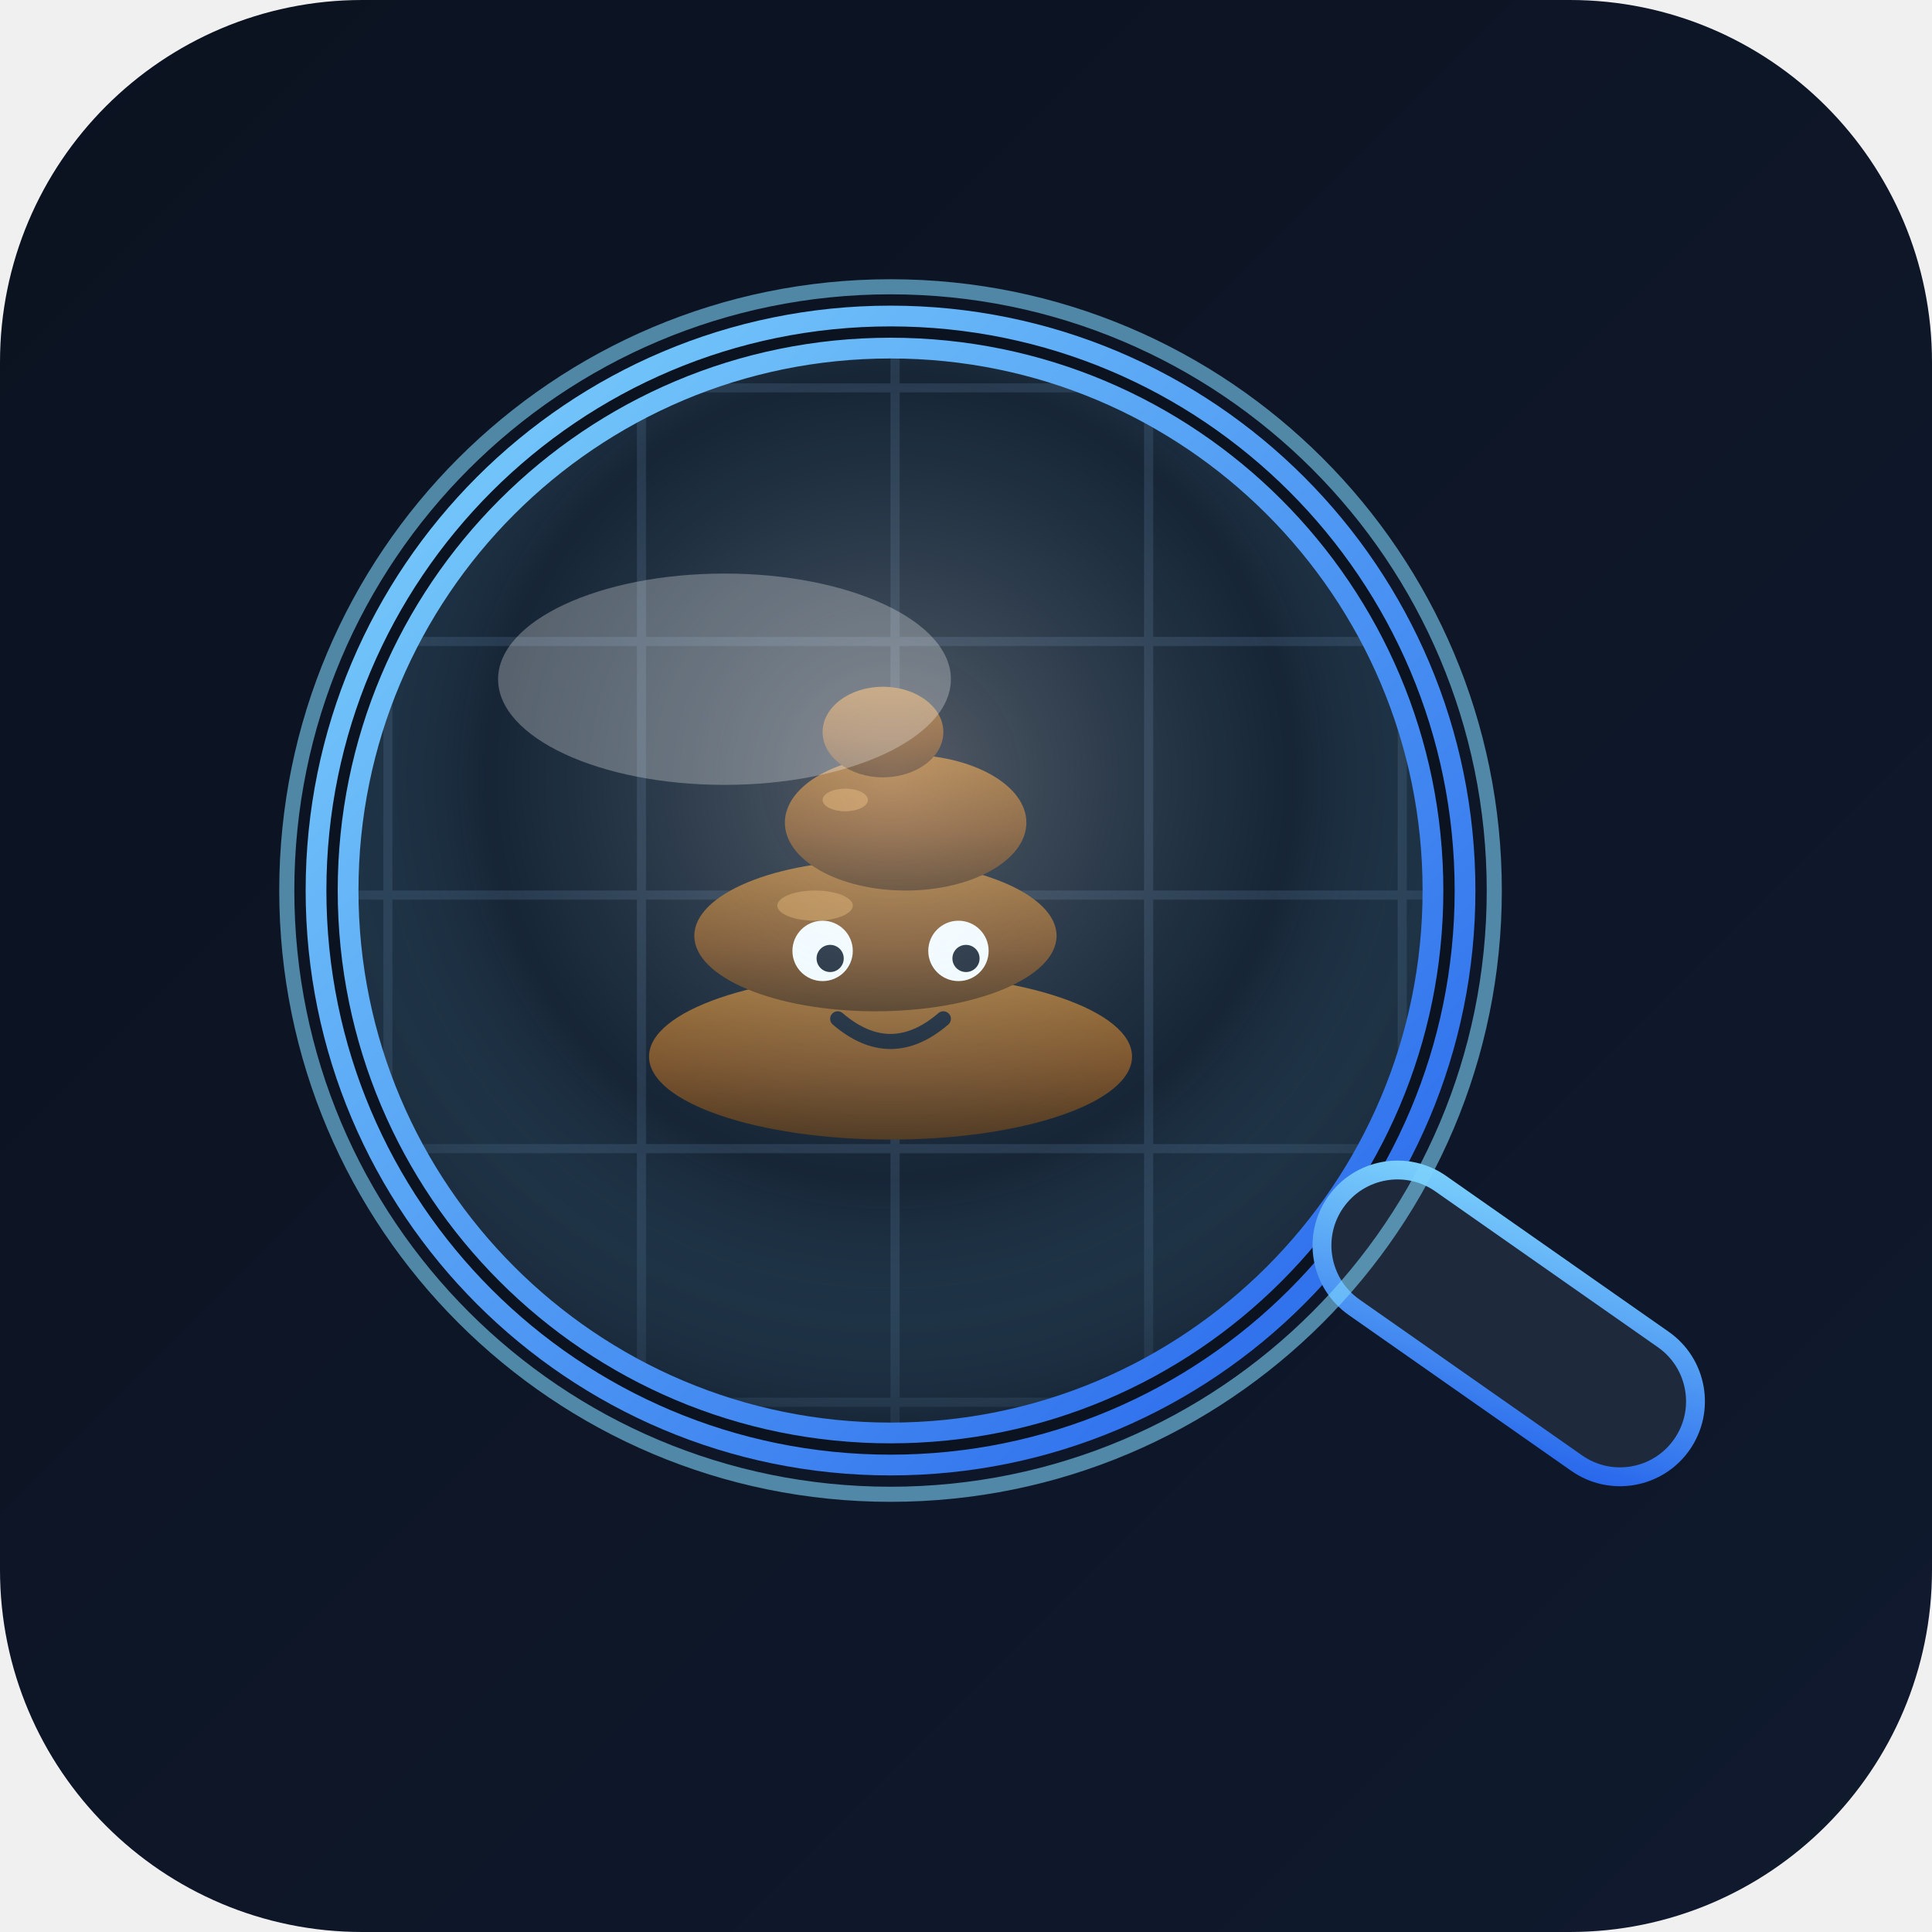
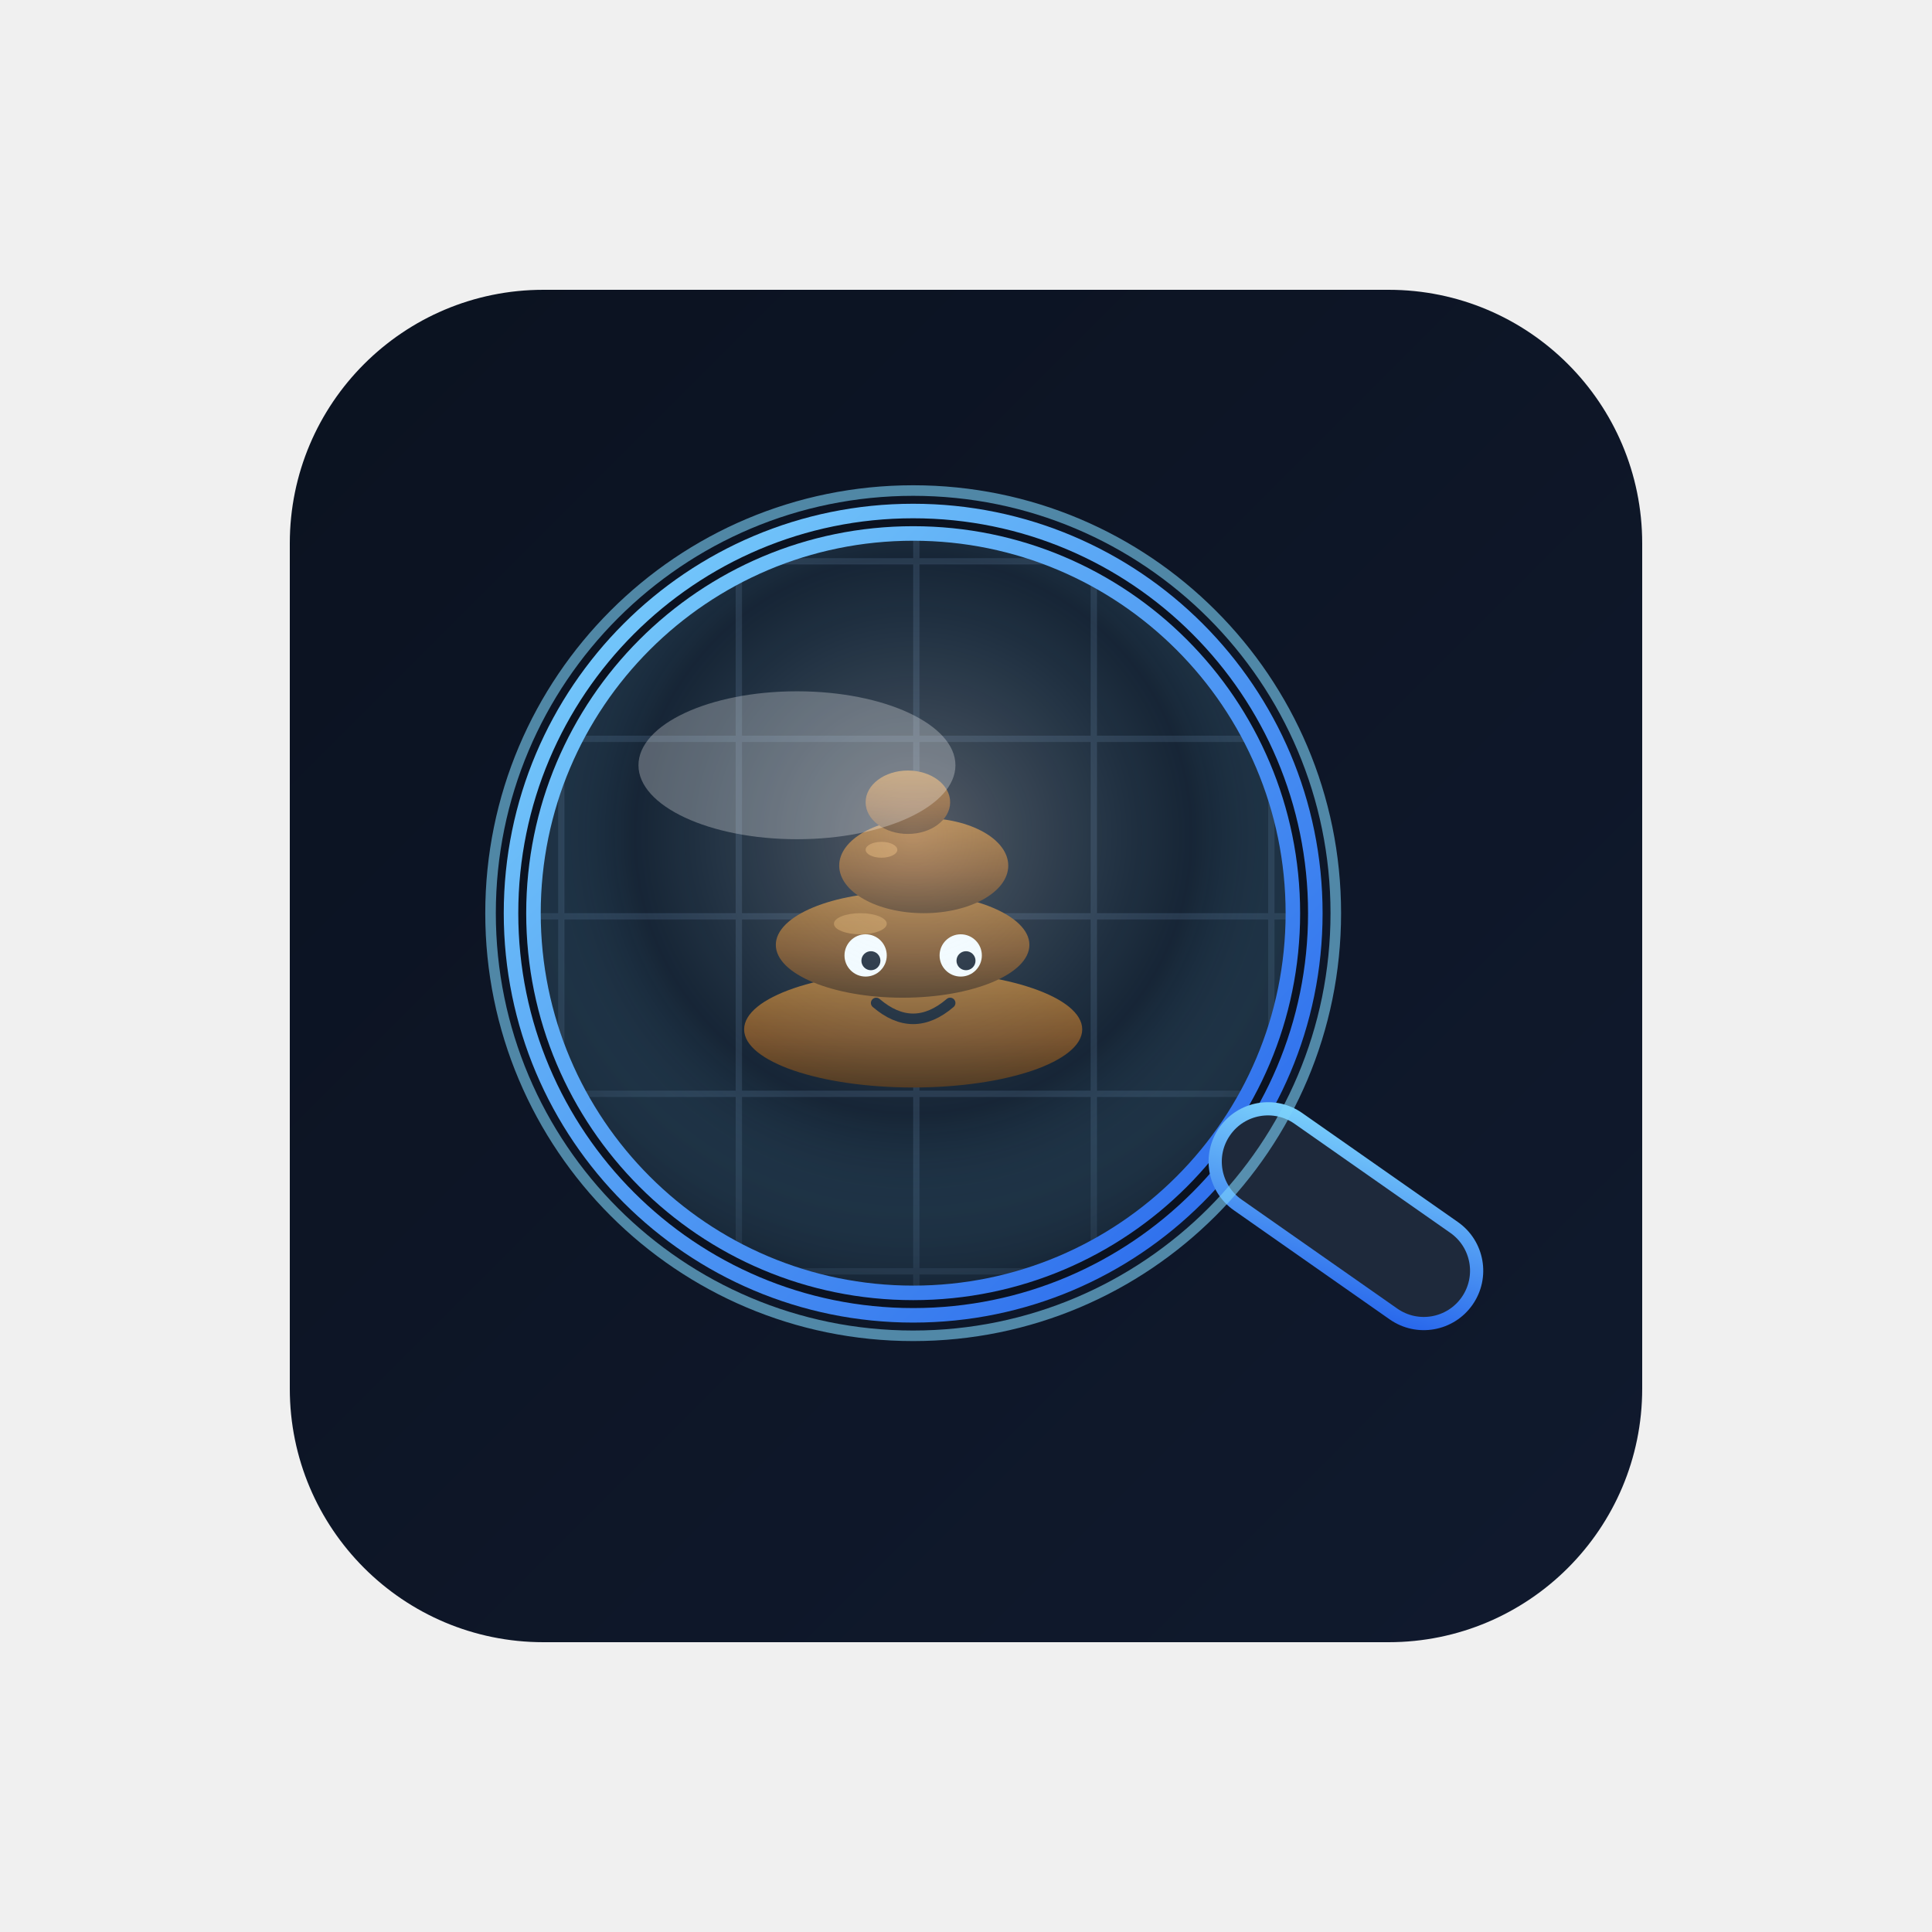
<svg xmlns="http://www.w3.org/2000/svg" viewBox="0 0 256 256" width="256" height="256" role="img" aria-label="MagnifyShit">
  <defs>
    <linearGradient id="bgIcon" x1="0" y1="0" x2="1" y2="1">
      <stop offset="0%" stop-color="#0b1220" />
      <stop offset="100%" stop-color="#101a2e" />
    </linearGradient>
    <linearGradient id="rimIcon" x1="0" y1="0" x2="1" y2="1">
      <stop offset="0%" stop-color="#7dd3fc" />
      <stop offset="100%" stop-color="#2563eb" />
    </linearGradient>
    <radialGradient id="glassIcon" cx="50%" cy="40%" r="65%">
      <stop offset="0%" stop-color="#ffffff" stop-opacity="0.32" />
      <stop offset="55%" stop-color="#7dd3fc" stop-opacity="0.10" />
      <stop offset="100%" stop-color="#0b1220" stop-opacity="0.55" />
    </radialGradient>
    <pattern id="gridIcon" x="0" y="0" width="14" height="14" patternUnits="userSpaceOnUse">
      <path d="M14 0H0V14" fill="none" stroke="#1e293b" stroke-width="1" />
    </pattern>
    <clipPath id="lensClipIcon">
      <circle cx="0" cy="0" r="74" />
    </clipPath>
    <linearGradient id="poopIcon" x1="0" y1="0" x2="0" y2="1">
      <stop offset="0%" stop-color="#a3661f" />
      <stop offset="55%" stop-color="#7a4515" />
      <stop offset="100%" stop-color="#4a2708" />
    </linearGradient>
    <symbol id="poopIconBody" overflow="visible">
      <ellipse cx="0" cy="22" rx="32" ry="11" fill="url(#poopIcon)" />
      <ellipse cx="-2" cy="6" rx="24" ry="10" fill="url(#poopIcon)" />
      <ellipse cx="2" cy="-9" rx="16" ry="9" fill="url(#poopIcon)" />
      <ellipse cx="-1" cy="-21" rx="8" ry="6" fill="url(#poopIcon)" />
      <ellipse cx="-10" cy="2" rx="5" ry="2" fill="#c98a3e" opacity="0.7" />
      <ellipse cx="-6" cy="-12" rx="3" ry="1.5" fill="#c98a3e" opacity="0.7" />
      <circle cx="-9" cy="8" r="4" fill="#ffffff" />
      <circle cx="9" cy="8" r="4" fill="#ffffff" />
      <circle cx="-8" cy="9" r="1.8" fill="#0b1220" />
      <circle cx="10" cy="9" r="1.8" fill="#0b1220" />
      <path d="M-7 17 Q0 23 7 17" fill="none" stroke="#0b1220" stroke-width="2" stroke-linecap="round" />
    </symbol>
  </defs>
-   <rect width="256" height="256" rx="48" fill="url(#bgIcon)" />
-   <g transform="translate(118 118)">
-     <animateTransform attributeName="transform" type="translate" values="108 118; 138 118; 108 118" keyTimes="0;0.5;1" dur="6s" repeatCount="indefinite" calcMode="spline" keySplines="0.42 0 0.58 1; 0.42 0 0.58 1" />
-     <g clip-path="url(#lensClipIcon)">
-       <rect x="-100" y="-100" width="200" height="200" fill="#0b1220" />
-       <g transform="scale(2.4)">
-         <rect x="-50" y="-50" width="100" height="100" fill="url(#gridIcon)" />
+   <g transform="translate(38.4, 38.4) scale(0.7)">
+     <rect width="256" height="256" rx="48" fill="url(#bgIcon)" />
+     <g transform="translate(118 118)">
+       <animateTransform attributeName="transform" type="translate" values="108 118; 138 118; 108 118" keyTimes="0;0.5;1" dur="6s" repeatCount="indefinite" calcMode="spline" keySplines="0.42 0 0.58 1; 0.42 0 0.58 1" />
+       <g clip-path="url(#lensClipIcon)">
+         <rect x="-100" y="-100" width="200" height="200" fill="#0b1220" />
+         <g transform="scale(2.4)">
+           <rect x="-50" y="-50" width="100" height="100" fill="url(#gridIcon)" />
+         </g>
+         <use href="#poopIconBody" x="0" y="0" />
+         <circle cx="0" cy="0" r="74" fill="url(#glassIcon)" />
+         <ellipse cx="-22" cy="-28" rx="30" ry="14" fill="#ffffff" opacity="0.28" />
      </g>
-       <use href="#poopIconBody" x="0" y="0" />
-       <circle cx="0" cy="0" r="74" fill="url(#glassIcon)" />
-       <ellipse cx="-22" cy="-28" rx="30" ry="14" fill="#ffffff" opacity="0.28" />
+       <circle cx="0" cy="0" r="74" fill="none" stroke="url(#rimIcon)" stroke-width="7" />
+       <circle cx="0" cy="0" r="74" fill="none" stroke="#0b1220" stroke-width="1.5" />
+       <g transform="rotate(35)">
+         <rect x="72" y="-10" width="56" height="20" rx="10" fill="#1e293b" stroke="url(#rimIcon)" stroke-width="2.5" />
+       </g>
+       <circle cx="0" cy="0" r="80" fill="none" stroke="#7dd3fc" stroke-width="2" opacity="0.6">
+         <animate attributeName="r" values="80;100;80" dur="2.4s" repeatCount="indefinite" />
+         <animate attributeName="opacity" values="0.6;0;0.6" dur="2.4s" repeatCount="indefinite" />
+       </circle>
    </g>
-     <circle cx="0" cy="0" r="74" fill="none" stroke="url(#rimIcon)" stroke-width="7" />
-     <circle cx="0" cy="0" r="74" fill="none" stroke="#0b1220" stroke-width="1.5" />
-     <g transform="rotate(35)">
-       <rect x="72" y="-10" width="56" height="20" rx="10" fill="#1e293b" stroke="url(#rimIcon)" stroke-width="2.5" />
-     </g>
-     <circle cx="0" cy="0" r="80" fill="none" stroke="#7dd3fc" stroke-width="2" opacity="0.6">
-       <animate attributeName="r" values="80;100;80" dur="2.4s" repeatCount="indefinite" />
-       <animate attributeName="opacity" values="0.6;0;0.6" dur="2.4s" repeatCount="indefinite" />
-     </circle>
  </g>
</svg>
